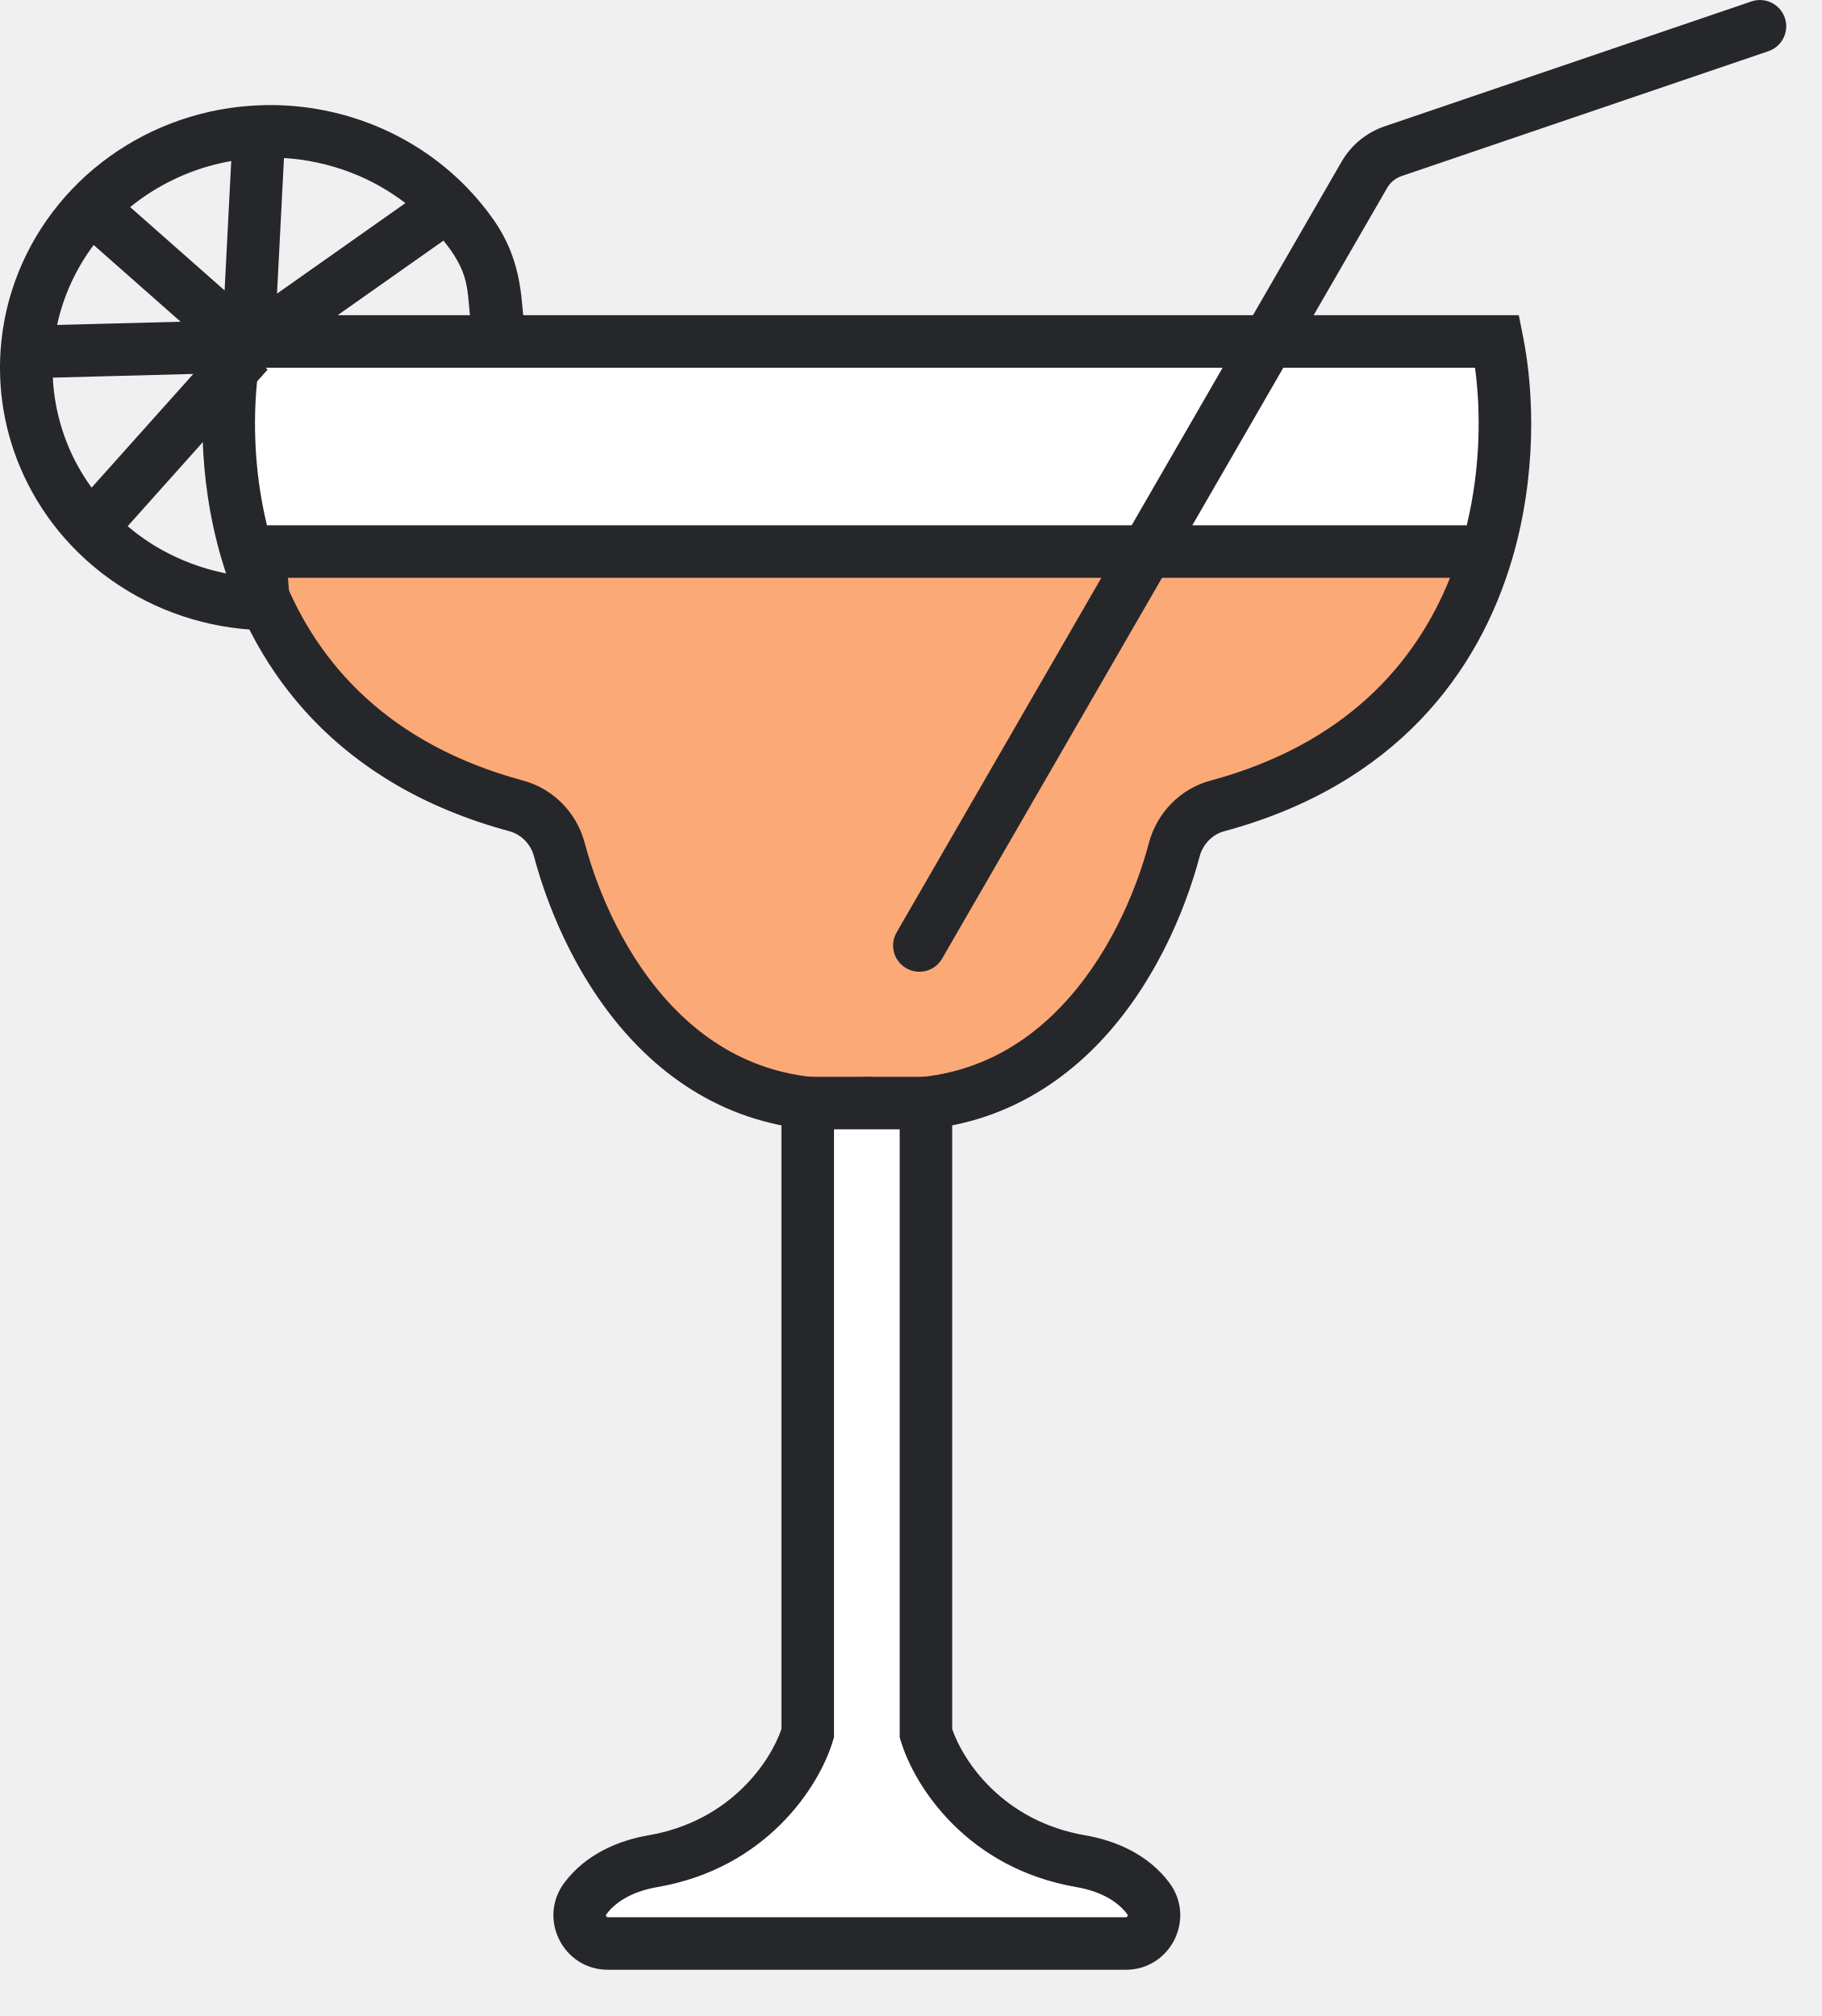
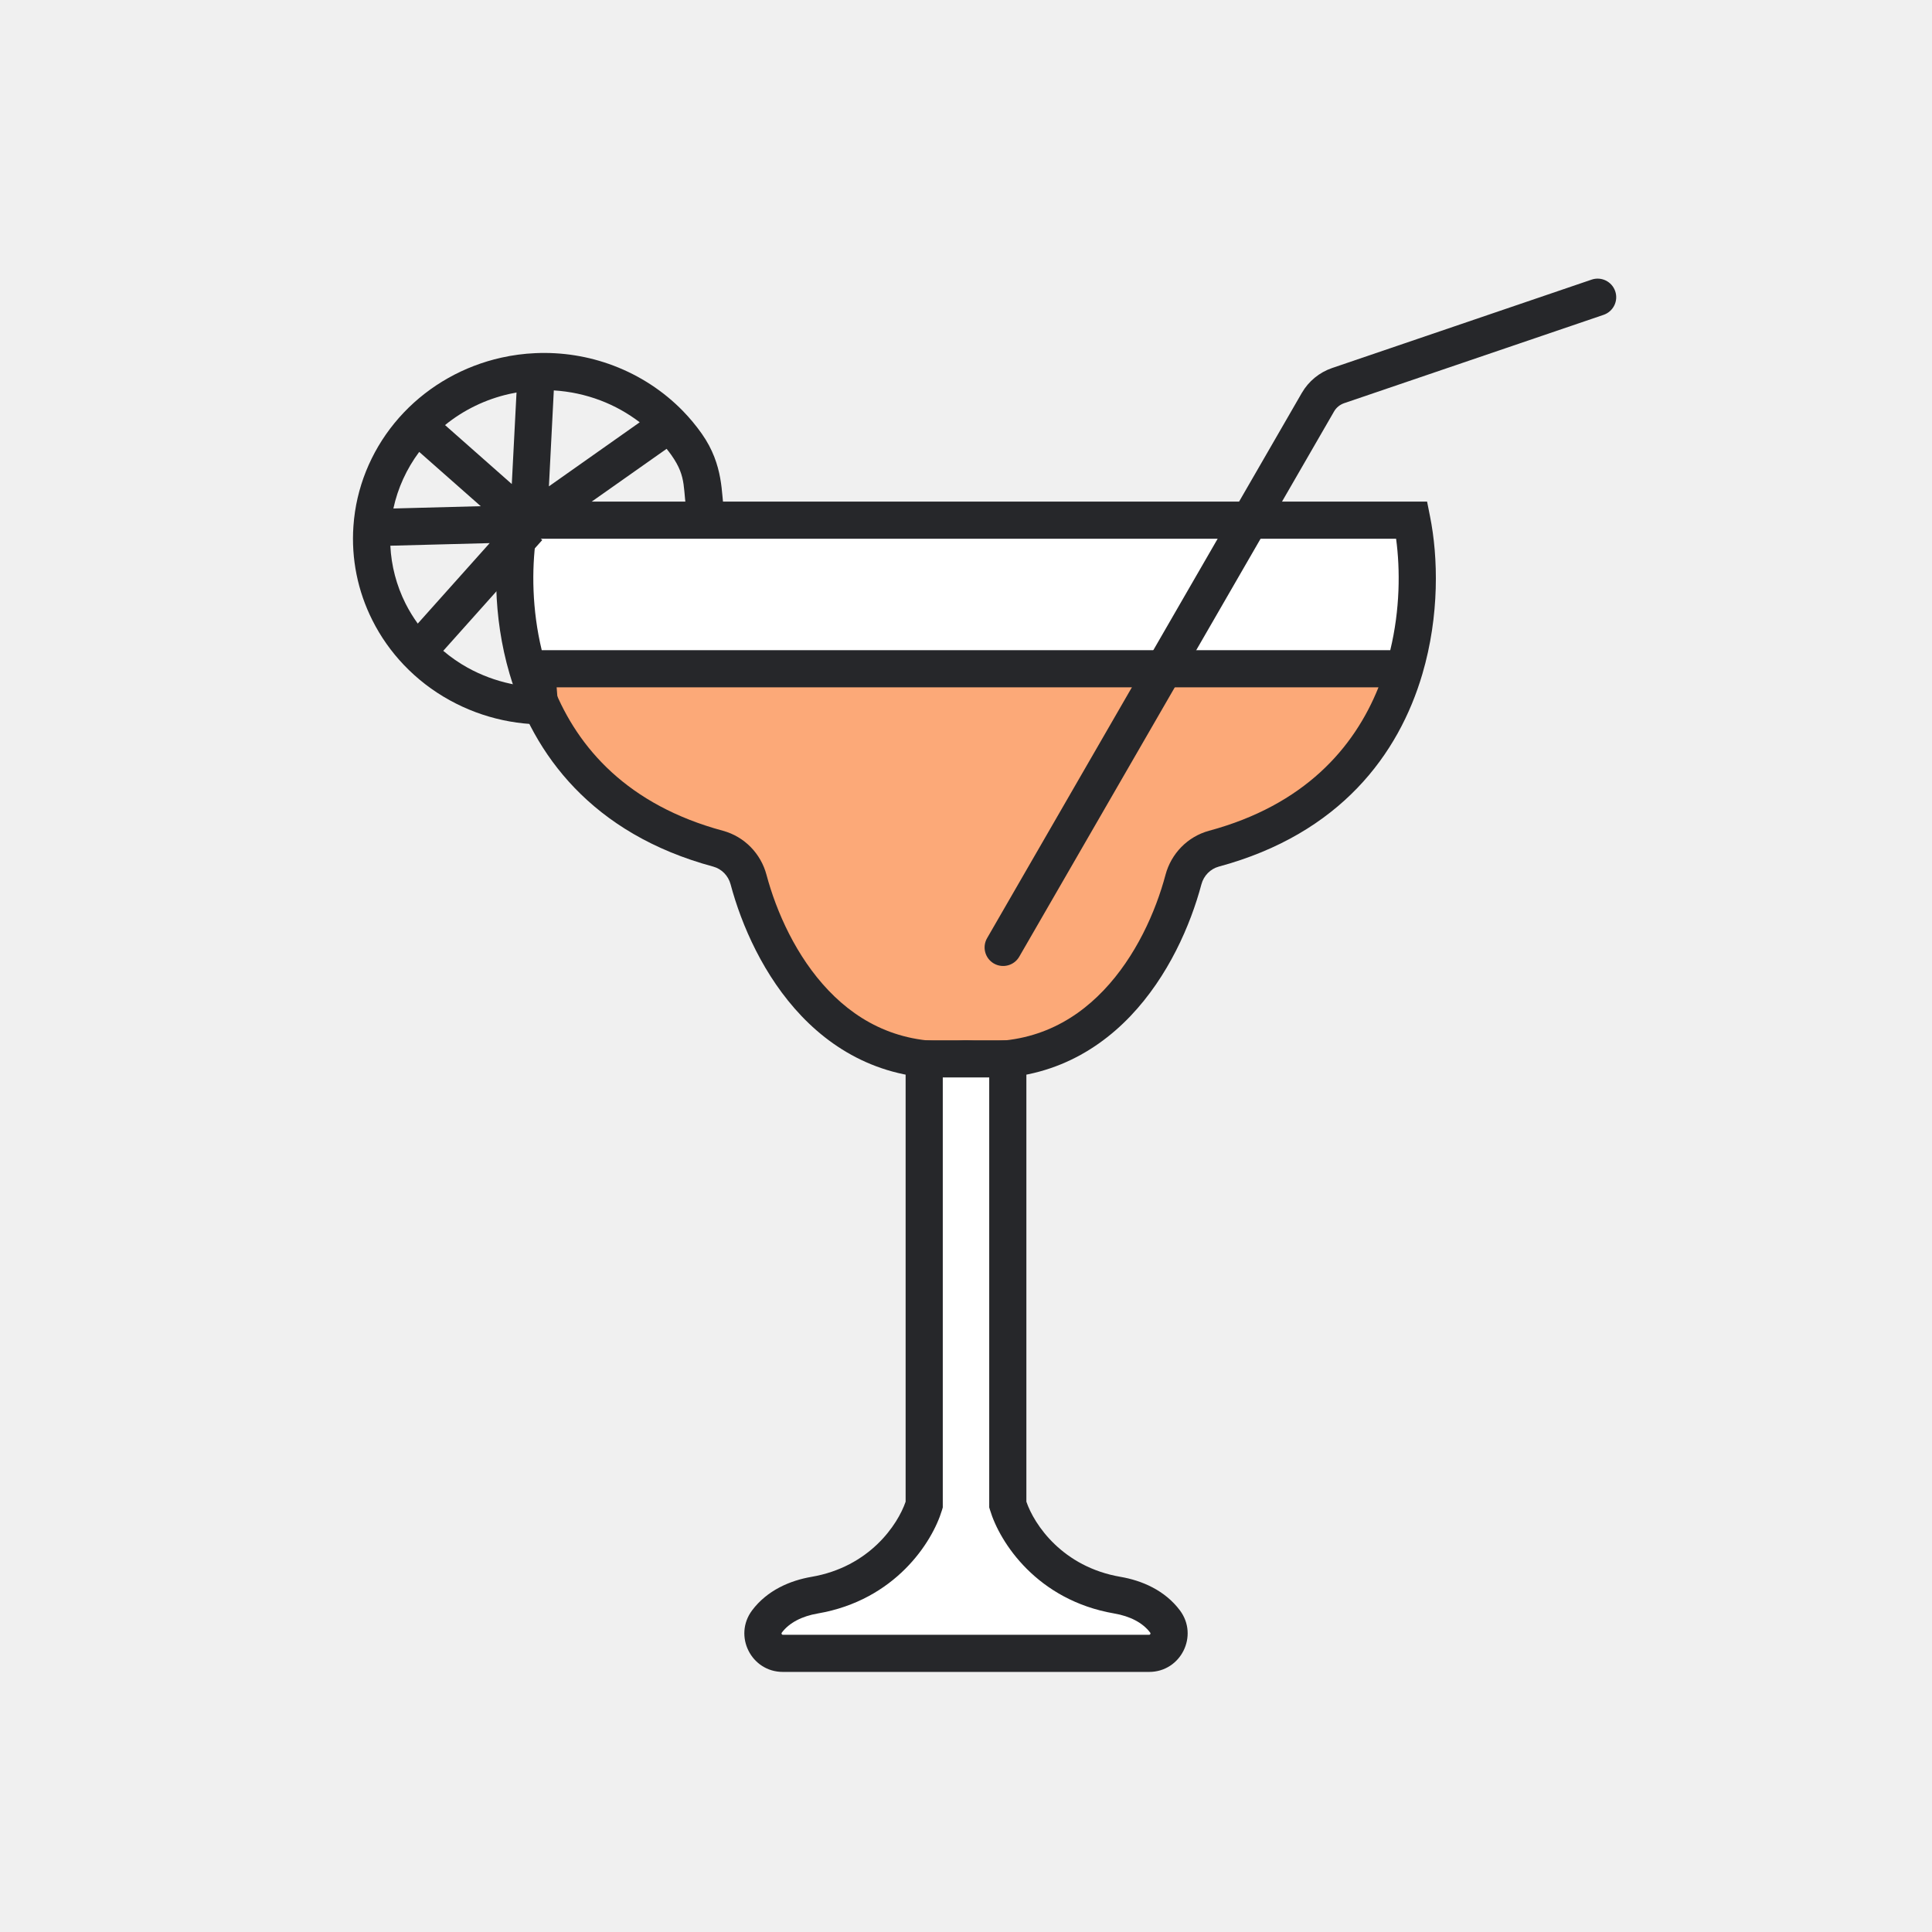
- <svg xmlns="http://www.w3.org/2000/svg" width="28" height="31" viewBox="0 0 28 31" fill="none">
-   <path d="M23.423 6.462L22.615 5.25H6.461L3.634 5.654L3.23 7.27L4.038 8.481H23.019L23.423 6.462Z" fill="white" />
-   <path d="M22.211 10.097L22.615 8.885V8.481H3.634L4.038 9.289L5.654 11.308L8.48 12.52L9.692 15.347L10.903 16.558L13.327 16.962L15.75 16.558L17.365 14.943L18.173 12.52L21 11.308L22.211 10.097Z" fill="#FCA978" />
-   <path d="M23.35 4.847L23.415 5.172C23.591 6.053 23.622 7.324 23.248 8.596C22.736 10.334 21.464 12.069 18.821 12.782C18.641 12.831 18.495 12.978 18.444 13.167C18.209 14.052 17.725 15.168 16.901 16.032C16.071 16.901 14.896 17.511 13.327 17.366C11.757 17.511 10.582 16.901 9.753 16.032C8.928 15.168 8.445 14.052 8.209 13.167C8.159 12.978 8.012 12.831 7.832 12.782C5.19 12.069 3.917 10.334 3.406 8.596C3.031 7.324 3.062 6.053 3.238 5.172L3.303 4.847H23.35ZM4.36 8.885C4.89 10.206 5.975 11.445 8.043 12.003C8.51 12.129 8.867 12.501 8.989 12.96C9.202 13.76 9.635 14.738 10.337 15.474C11.027 16.197 11.978 16.69 13.283 16.561H13.368C14.675 16.691 15.626 16.198 16.316 15.474C17.019 14.738 17.451 13.76 17.664 12.96C17.786 12.501 18.143 12.129 18.611 12.003C20.678 11.445 21.764 10.206 22.293 8.885H4.36ZM3.977 5.654C3.885 6.328 3.89 7.195 4.104 8.077H22.55C22.763 7.195 22.768 6.328 22.677 5.654H3.977Z" fill="#26272A" />
-   <path d="M26.927 0.022C27.138 -0.05 27.368 0.063 27.44 0.274C27.512 0.485 27.399 0.715 27.188 0.787L21.546 2.708C21.454 2.74 21.376 2.803 21.327 2.888L14.484 14.741C14.372 14.934 14.126 15 13.932 14.888C13.739 14.777 13.673 14.53 13.785 14.337L20.627 2.484C20.774 2.23 21.008 2.038 21.286 1.943L26.927 0.022Z" fill="#26272A" />
-   <path d="M3.966 1.62C4.542 1.594 5.12 1.686 5.663 1.891C6.237 2.108 6.752 2.446 7.173 2.878C7.322 3.031 7.459 3.196 7.583 3.372C8.069 4.062 8.002 4.695 8.07 5.051L7.276 5.202C7.155 4.567 7.276 4.338 6.923 3.837C6.889 3.79 6.853 3.745 6.818 3.7L4.067 5.639L4.115 5.683L1.962 8.092C2.126 8.229 2.302 8.353 2.492 8.458C3.078 8.782 3.752 8.927 4.426 8.874L4.489 9.679C3.659 9.745 2.826 9.566 2.101 9.165C1.729 8.959 1.393 8.7 1.105 8.397C0.831 8.11 0.601 7.784 0.422 7.428C0.102 6.793 -0.039 6.089 0.009 5.386C0.016 5.279 0.028 5.173 0.044 5.066C0.166 4.259 0.537 3.509 1.105 2.912C1.673 2.315 2.411 1.9 3.223 1.718C3.468 1.664 3.717 1.631 3.966 1.62ZM0.812 5.807C0.833 6.241 0.945 6.669 1.143 7.065C1.22 7.217 1.309 7.362 1.408 7.499L2.972 5.75L0.812 5.807ZM1.44 3.767C1.165 4.135 0.974 4.553 0.878 4.997L2.777 4.947L1.44 3.767ZM4.259 4.515L6.233 3.123C5.975 2.926 5.688 2.764 5.377 2.647C5.052 2.524 4.711 2.451 4.366 2.43L4.259 4.515ZM3.555 2.476C3.503 2.485 3.452 2.496 3.4 2.507C2.882 2.623 2.404 2.857 2.001 3.184L3.453 4.466L3.555 2.476Z" fill="#26272A" />
-   <path d="M12.519 26.41V17.77C12.519 17.323 12.88 16.962 13.326 16.962C13.773 16.962 14.134 17.323 14.134 17.77V22.616L14.504 27.049C14.525 27.308 14.67 27.541 14.893 27.675L16.481 28.628C16.532 28.658 16.585 28.683 16.641 28.701L17.211 28.891C17.506 28.989 17.645 29.326 17.506 29.603C17.42 29.776 17.243 29.885 17.05 29.885H9.787C9.512 29.885 9.288 29.662 9.288 29.386C9.288 29.197 9.395 29.024 9.564 28.939L10.096 28.674L11.519 27.962C11.645 27.899 11.752 27.804 11.83 27.687L12.383 26.858C12.472 26.725 12.519 26.569 12.519 26.41Z" fill="white" />
-   <path d="M14.639 16.558V26.588C14.81 27.086 15.422 28.005 16.686 28.222C17.151 28.302 17.649 28.514 17.977 28.95C18.39 29.502 17.997 30.289 17.308 30.289H9.346C8.657 30.289 8.263 29.502 8.677 28.95C9.004 28.514 9.503 28.302 9.967 28.222C11.231 28.005 11.844 27.086 12.014 26.588V16.558H14.639ZM12.822 17.366V26.713L12.805 26.77C12.594 27.473 11.783 28.73 10.104 29.018C9.763 29.077 9.486 29.218 9.323 29.435C9.317 29.442 9.317 29.447 9.317 29.449C9.316 29.452 9.316 29.459 9.32 29.465C9.323 29.472 9.328 29.476 9.331 29.478C9.332 29.479 9.336 29.481 9.346 29.481H17.308C17.317 29.481 17.321 29.479 17.323 29.478C17.326 29.476 17.33 29.472 17.334 29.465C17.337 29.459 17.337 29.452 17.337 29.449C17.337 29.447 17.336 29.442 17.331 29.435C17.168 29.218 16.89 29.077 16.55 29.018C14.87 28.73 14.06 27.473 13.849 26.77L13.832 26.713V17.366H12.822Z" fill="#26272A" />
+ <svg xmlns="http://www.w3.org/2000/svg" width="52" height="52" viewBox="0 0 52 52" fill="none">
+   <path d="M38.5 15.5L37.5 14H17.5L14 14.5L13.5 16.5L14.5 18H38L38.5 15.5Z" fill="white" />
+   <path d="M37 20L37.5 18.5V18H14L14.5 19L16.5 21.5L20 23L21.5 26.5L23 28L26 28.5L29 28L31 26L32 23L35.5 21.5L37 20Z" fill="#FCA978" />
+   <path d="M38.41 13.5L38.49 13.902C38.709 14.993 38.747 16.567 38.283 18.142C37.65 20.294 36.075 22.442 32.803 23.325C32.58 23.386 32.398 23.567 32.336 23.802C32.044 24.897 31.446 26.279 30.425 27.349C29.398 28.425 27.944 29.179 26 29C24.057 29.179 22.602 28.425 21.575 27.349C20.554 26.279 19.956 24.897 19.664 23.802C19.602 23.567 19.421 23.386 19.197 23.325C15.925 22.442 14.351 20.294 13.717 18.142C13.253 16.567 13.292 14.993 13.51 13.902L13.59 13.5H38.41ZM14.899 18.5C15.554 20.136 16.898 21.669 19.458 22.36C20.037 22.517 20.479 22.976 20.63 23.545C20.894 24.535 21.429 25.747 22.299 26.658C23.153 27.553 24.33 28.163 25.946 28.003H26.051C27.669 28.164 28.846 27.554 29.701 26.658C30.571 25.747 31.107 24.535 31.37 23.545C31.522 22.976 31.963 22.517 32.542 22.36C35.102 21.669 36.446 20.136 37.102 18.5H14.899ZM14.424 14.5C14.311 15.334 14.317 16.407 14.581 17.5H37.419C37.683 16.407 37.689 15.334 37.576 14.5H14.424Z" fill="#26272A" />
+   <path d="M42.839 7.526C43.1 7.437 43.385 7.577 43.474 7.839C43.563 8.1 43.423 8.384 43.161 8.474L36.177 10.852C36.063 10.892 35.966 10.97 35.906 11.075L27.433 25.75C27.295 25.989 26.989 26.07 26.75 25.933C26.511 25.794 26.43 25.489 26.568 25.25L35.039 10.575C35.221 10.261 35.511 10.022 35.855 9.905L42.839 7.526Z" fill="#26272A" />
+   <path d="M14.41 9.505C15.123 9.473 15.84 9.586 16.512 9.841C17.222 10.11 17.86 10.528 18.381 11.062C18.566 11.252 18.735 11.456 18.889 11.674C19.491 12.528 19.407 13.312 19.491 13.753L18.509 13.94C18.359 13.154 18.509 12.87 18.071 12.25C18.03 12.191 17.986 12.136 17.942 12.08L14.535 14.481L14.595 14.535L11.93 17.517C12.132 17.687 12.351 17.841 12.586 17.971C13.311 18.372 14.146 18.552 14.981 18.486L15.059 19.483C14.03 19.564 13 19.343 12.102 18.846C11.641 18.592 11.225 18.27 10.868 17.895C10.53 17.54 10.244 17.136 10.023 16.695C9.627 15.909 9.452 15.037 9.512 14.168C9.521 14.036 9.535 13.903 9.555 13.771C9.706 12.773 10.165 11.843 10.868 11.104C11.571 10.366 12.486 9.852 13.491 9.627C13.795 9.559 14.102 9.518 14.41 9.505ZM10.506 14.688C10.532 15.226 10.67 15.756 10.916 16.246C11.011 16.434 11.121 16.614 11.244 16.784L13.18 14.618L10.506 14.688ZM11.283 12.163C10.944 12.618 10.706 13.137 10.588 13.686L12.939 13.624L11.283 12.163ZM14.774 13.09L17.218 11.366C16.899 11.122 16.543 10.922 16.158 10.776C15.756 10.624 15.333 10.534 14.906 10.508L14.774 13.09ZM13.902 10.564C13.838 10.576 13.774 10.589 13.71 10.603C13.068 10.747 12.476 11.036 11.978 11.441L13.775 13.028L13.902 10.564Z" fill="#26272A" />
+   <path d="M25 40.197V29.5C25 28.948 25.448 28.5 26 28.5C26.552 28.5 27 28.948 27 29.5V35.5L27.457 40.989C27.484 41.31 27.664 41.598 27.939 41.764L29.906 42.944C29.968 42.981 30.035 43.012 30.104 43.035L30.809 43.27C31.174 43.391 31.346 43.807 31.174 44.151C31.067 44.365 30.849 44.5 30.61 44.5H21.618C21.277 44.5 21 44.223 21 43.882C21 43.648 21.132 43.434 21.342 43.329L22 43L23.762 42.119C23.918 42.041 24.051 41.924 24.147 41.779L24.832 40.752C24.942 40.588 25 40.395 25 40.197Z" fill="white" />
+   <path d="M27.625 28V40.418C27.836 41.035 28.595 42.173 30.159 42.441C30.735 42.54 31.351 42.802 31.757 43.343C32.269 44.026 31.782 45 30.929 45H21.071C20.218 45 19.731 44.026 20.243 43.343C20.649 42.802 21.266 42.54 21.841 42.441C23.405 42.173 24.164 41.035 24.375 40.418V28H27.625ZM25.375 29V40.573L25.354 40.644C25.093 41.514 24.089 43.07 22.01 43.427C21.588 43.499 21.244 43.674 21.043 43.942C21.036 43.952 21.035 43.958 21.035 43.96C21.035 43.964 21.035 43.972 21.039 43.98C21.043 43.989 21.049 43.994 21.053 43.996C21.055 43.997 21.059 44 21.071 44H30.929C30.941 44 30.945 43.997 30.947 43.996C30.951 43.994 30.957 43.989 30.961 43.98C30.965 43.972 30.965 43.964 30.965 43.96C30.965 43.958 30.964 43.952 30.957 43.942C30.756 43.674 30.412 43.499 29.99 43.427C27.912 43.069 26.908 41.514 26.647 40.644L26.625 40.573V29H25.375Z" fill="#26272A" />
</svg>
